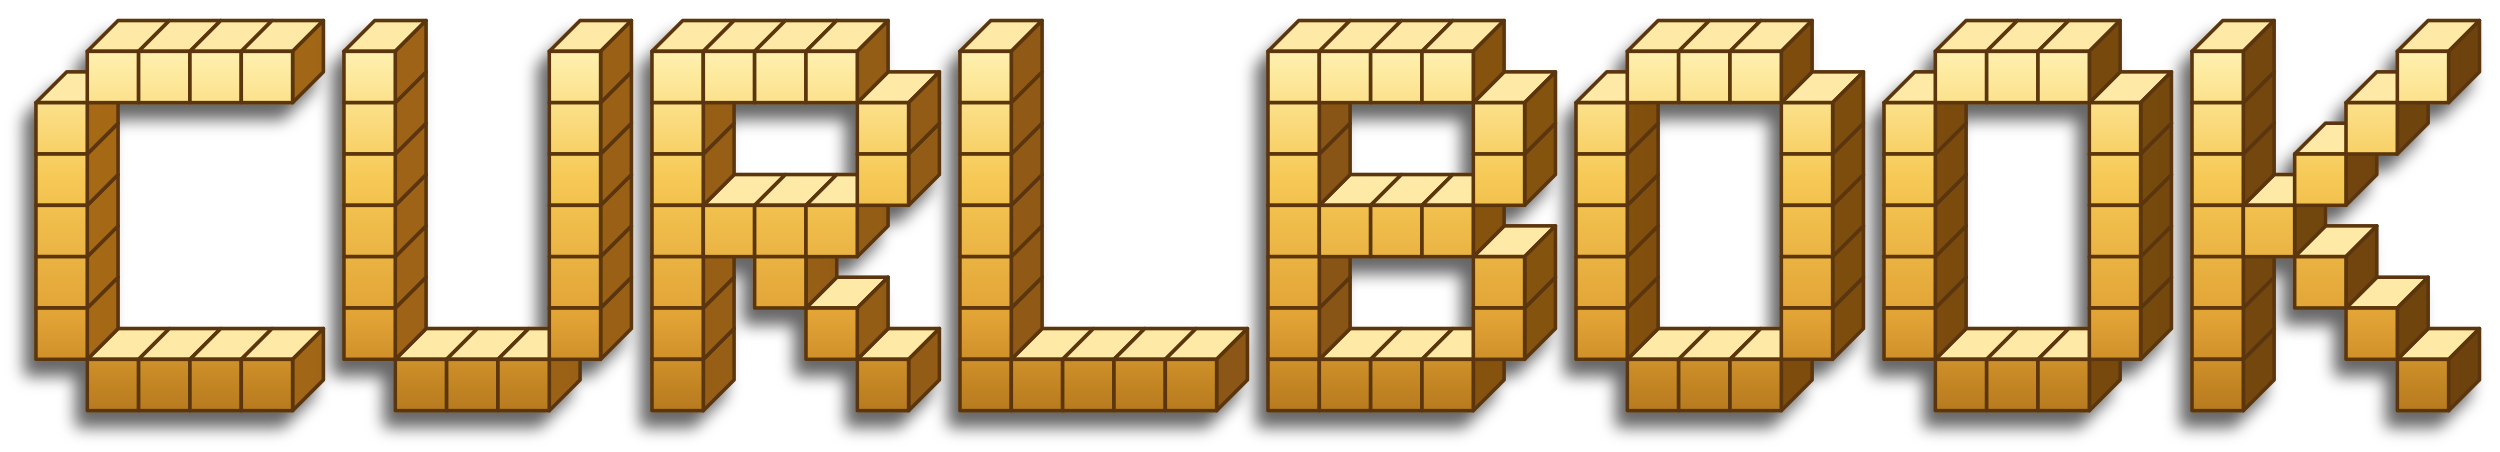
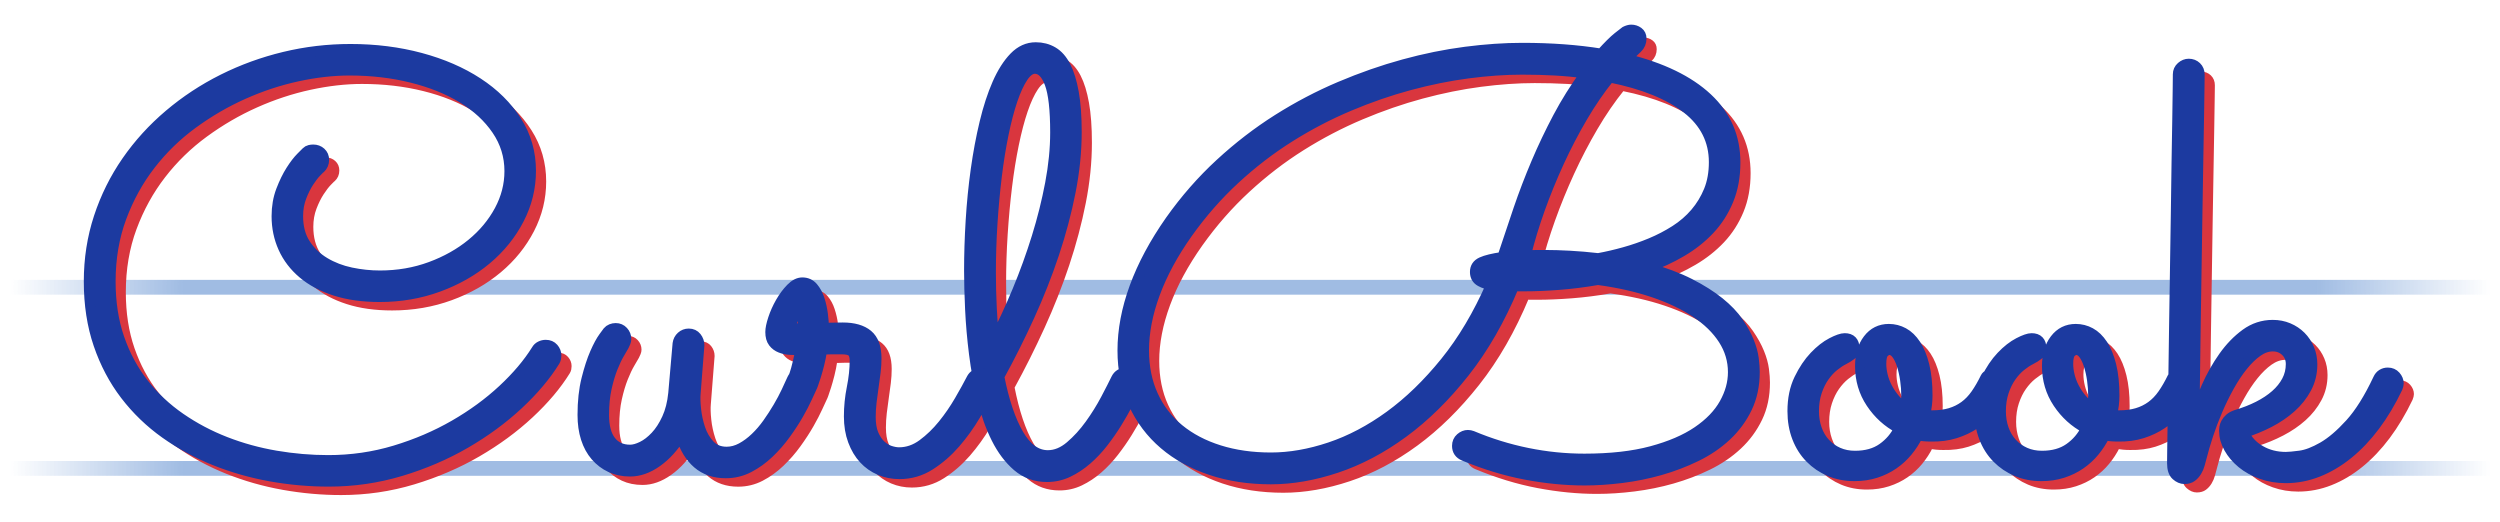
- <svg xmlns="http://www.w3.org/2000/svg" viewBox="0 0 487 88" width="487" height="88" role="img" aria-label="Curlbook">
+ <svg xmlns="http://www.w3.org/2000/svg" xmlns:xlink="http://www.w3.org/1999/xlink" viewBox="-14.48 -95 507.04 105.86" width="507.04" height="105.86" role="img" aria-label="Curlbook">
  <defs>
-     <linearGradient id="wfront" gradientUnits="userSpaceOnUse" x1="0" y1="10" x2="0" y2="80">
-       <stop offset="0" stop-color="#fff1b0" />
-       <stop offset="0.35" stop-color="#f6c955" />
-       <stop offset="0.75" stop-color="#e0a234" />
-       <stop offset="1" stop-color="#b77a1e" />
+     <path id="word" d="M98.086 -21.738Q95.332 -17.285 90.645 -12.92Q85.957 -8.555 79.951 -5.068Q73.945 -1.582 66.855 0.557Q59.766 2.695 52.207 2.695Q46.289 2.695 40.4 1.641Q34.512 0.586 29.092 -1.582Q23.672 -3.75 19.014 -7.061Q14.355 -10.371 10.898 -14.883Q7.441 -19.395 5.479 -25.137Q3.516 -30.879 3.516 -37.91Q3.516 -44.766 5.537 -50.918Q7.559 -57.07 11.191 -62.314Q14.824 -67.559 19.805 -71.777Q24.785 -75.996 30.703 -78.955Q36.621 -81.914 43.184 -83.496Q49.746 -85.078 56.602 -85.078Q64.16 -85.078 70.811 -83.291Q77.461 -81.504 82.441 -78.252Q87.422 -75.0 90.322 -70.459Q93.223 -65.918 93.223 -60.352Q93.223 -55.195 90.82 -50.537Q88.418 -45.879 84.229 -42.363Q80.039 -38.848 74.443 -36.797Q68.848 -34.746 62.52 -34.746Q57.422 -34.746 53.496 -36.006Q49.57 -37.266 46.934 -39.492Q44.297 -41.719 42.949 -44.707Q41.602 -47.695 41.602 -51.152Q41.602 -54.023 42.51 -56.396Q43.418 -58.77 44.502 -60.469Q45.586 -62.168 46.553 -63.135Q47.52 -64.102 47.637 -64.219Q47.93 -64.512 48.311 -64.6Q48.691 -64.688 49.043 -64.688Q49.98 -64.688 50.625 -64.102Q51.27 -63.516 51.27 -62.578Q51.27 -61.523 50.508 -60.82Q50.391 -60.762 49.688 -60.029Q48.984 -59.297 48.164 -58.037Q47.344 -56.777 46.67 -55.02Q45.996 -53.262 45.996 -51.152Q45.996 -47.812 47.49 -45.527Q48.984 -43.242 51.387 -41.807Q53.789 -40.371 56.719 -39.756Q59.648 -39.141 62.578 -39.141Q68.027 -39.141 72.803 -40.898Q77.578 -42.656 81.152 -45.586Q84.727 -48.516 86.777 -52.324Q88.828 -56.133 88.828 -60.293Q88.828 -64.863 86.25 -68.643Q83.672 -72.422 79.277 -75.088Q74.883 -77.754 68.994 -79.219Q63.105 -80.684 56.426 -80.684Q51.387 -80.684 45.85 -79.482Q40.312 -78.281 34.922 -75.879Q29.531 -73.477 24.639 -69.902Q19.746 -66.328 16.055 -61.553Q12.363 -56.777 10.166 -50.859Q7.969 -44.941 7.969 -37.91Q7.969 -31.523 9.756 -26.367Q11.543 -21.211 14.707 -17.197Q17.871 -13.184 22.119 -10.254Q26.367 -7.324 31.26 -5.42Q36.152 -3.516 41.484 -2.607Q46.816 -1.699 52.09 -1.699Q59.121 -1.699 65.625 -3.662Q72.129 -5.625 77.666 -8.818Q83.203 -12.012 87.48 -15.996Q91.758 -19.98 94.277 -24.023Q94.57 -24.551 95.098 -24.814Q95.625 -25.078 96.211 -25.078Q97.207 -25.078 97.793 -24.404Q98.379 -23.73 98.379 -22.91Q98.379 -22.617 98.32 -22.324Q98.262 -22.031 98.086 -21.738ZM123.574 -6.562Q121.523 -3.223 118.799 -1.289Q116.074 0.645 113.32 0.645Q111.094 0.645 109.336 -0.176Q107.578 -0.996 106.289 -2.49Q105.0 -3.984 104.326 -6.094Q103.652 -8.203 103.652 -10.84Q103.652 -14.941 104.443 -18.105Q105.234 -21.27 106.172 -23.408Q107.109 -25.547 107.93 -26.66Q108.75 -27.773 108.75 -27.773Q109.043 -28.125 109.482 -28.301Q109.922 -28.477 110.391 -28.477Q111.328 -28.477 111.943 -27.803Q112.559 -27.129 112.559 -26.25Q112.559 -25.898 112.412 -25.547Q112.266 -25.195 112.09 -24.844Q111.797 -24.316 111.152 -23.232Q110.508 -22.148 109.805 -20.391Q109.102 -18.633 108.574 -16.26Q108.047 -13.887 108.047 -10.84Q108.047 -7.383 109.424 -5.596Q110.801 -3.809 113.32 -3.809Q114.375 -3.809 115.752 -4.482Q117.129 -5.156 118.447 -6.562Q119.766 -7.969 120.762 -10.137Q121.758 -12.305 122.051 -15.234L122.93 -25.312Q123.047 -26.191 123.691 -26.777Q124.336 -27.363 125.215 -27.363Q126.211 -27.363 126.797 -26.631Q127.383 -25.898 127.383 -24.961L126.621 -15.234Q126.504 -14.004 126.709 -12.012Q126.914 -10.02 127.559 -8.086Q128.203 -6.152 129.492 -4.775Q130.781 -3.398 132.891 -3.398Q134.414 -3.398 135.879 -4.189Q137.344 -4.98 138.691 -6.27Q140.039 -7.559 141.182 -9.17Q142.324 -10.781 143.291 -12.422Q144.258 -14.062 144.961 -15.557Q145.664 -17.051 146.133 -18.105Q146.426 -18.75 146.953 -19.102Q147.48 -19.453 148.125 -19.453Q149.18 -19.453 149.766 -18.75Q150.352 -18.047 150.352 -17.227Q150.352 -16.758 150.176 -16.348Q149.941 -15.879 149.268 -14.385Q148.594 -12.891 147.51 -10.986Q146.426 -9.082 144.902 -6.973Q143.379 -4.863 141.504 -3.076Q139.629 -1.289 137.432 -0.146Q135.234 0.996 132.715 0.996Q129.258 0.996 126.973 -0.967Q124.688 -2.93 123.574 -6.562ZM152.285 -24.082Q152.051 -22.5 151.699 -21.123Q151.348 -19.746 151.025 -18.721Q150.703 -17.695 150.469 -17.051Q150.234 -16.406 150.176 -16.348Q149.59 -15.0 148.125 -15.0Q147.305 -15.0 146.602 -15.615Q145.898 -16.23 145.898 -17.168Q145.898 -17.52 146.016 -17.695Q146.133 -17.871 146.367 -18.398Q146.602 -18.926 146.953 -20.156Q147.305 -21.387 147.832 -23.965Q146.836 -23.965 145.781 -24.023Q144.727 -24.082 143.818 -24.434Q142.91 -24.785 142.324 -25.547Q141.738 -26.309 141.738 -27.656Q141.738 -28.652 142.295 -30.352Q142.852 -32.051 143.789 -33.691Q144.727 -35.332 145.898 -36.533Q147.07 -37.734 148.242 -37.734Q149.59 -37.734 150.439 -36.738Q151.289 -35.742 151.758 -34.307Q152.227 -32.871 152.432 -31.289Q152.637 -29.707 152.637 -28.535Q153.633 -28.535 154.6 -28.564Q155.566 -28.594 156.445 -28.594Q159.785 -28.594 161.543 -27.129Q163.301 -25.664 163.301 -22.324Q163.301 -20.977 163.125 -19.512Q162.949 -18.047 162.715 -16.494Q162.48 -14.941 162.305 -13.418Q162.129 -11.895 162.129 -10.43Q162.129 -8.32 162.715 -6.943Q163.301 -5.566 164.18 -4.746Q165.059 -3.926 166.055 -3.604Q167.051 -3.281 167.871 -3.281Q170.391 -3.281 172.617 -4.922Q174.844 -6.562 176.719 -8.877Q178.594 -11.191 180.088 -13.77Q181.582 -16.348 182.578 -18.281Q182.871 -18.809 183.398 -19.102Q183.926 -19.395 184.512 -19.395Q185.566 -19.395 186.152 -18.721Q186.738 -18.047 186.738 -17.227Q186.738 -16.641 186.504 -16.172Q185.156 -13.77 183.369 -10.752Q181.582 -7.734 179.297 -5.098Q177.012 -2.461 174.17 -0.645Q171.328 1.172 167.93 1.172Q165.82 1.172 163.945 0.381Q162.07 -0.41 160.693 -1.904Q159.316 -3.398 158.496 -5.596Q157.676 -7.793 157.676 -10.547Q157.676 -13.477 158.262 -16.377Q158.848 -19.277 158.848 -21.914Q158.848 -23.027 158.35 -23.584Q157.852 -24.141 156.152 -24.141Q155.332 -24.141 154.365 -24.141Q153.398 -24.141 152.285 -24.082ZM148.359 -28.418Q148.359 -28.828 148.33 -29.502Q148.301 -30.176 148.213 -30.82Q148.125 -31.465 147.979 -31.934Q147.832 -32.402 147.656 -32.402Q147.48 -32.402 147.217 -31.963Q146.953 -31.523 146.66 -30.908Q146.367 -30.293 146.133 -29.59Q145.898 -28.887 145.781 -28.418ZM215.859 -16.23Q215.215 -14.883 214.248 -13.037Q213.281 -11.191 212.051 -9.199Q210.82 -7.207 209.297 -5.244Q207.773 -3.281 205.986 -1.729Q204.199 -0.176 202.178 0.791Q200.156 1.758 197.871 1.758Q194.355 1.758 191.836 -0.41Q189.316 -2.578 187.559 -6.094Q185.801 -9.609 184.717 -14.092Q183.633 -18.574 183.047 -23.232Q182.461 -27.891 182.256 -32.285Q182.051 -36.68 182.051 -40.078Q182.051 -45.0 182.373 -50.273Q182.695 -55.547 183.398 -60.586Q184.102 -65.625 185.186 -70.137Q186.27 -74.648 187.764 -78.047Q189.258 -81.445 191.191 -83.438Q193.125 -85.43 195.586 -85.43Q197.52 -85.43 199.072 -84.521Q200.625 -83.613 201.68 -81.562Q202.734 -79.512 203.32 -76.23Q203.906 -72.949 203.906 -68.203Q203.906 -62.344 202.676 -56.104Q201.445 -49.863 199.336 -43.535Q197.227 -37.207 194.355 -30.908Q191.484 -24.609 188.203 -18.633Q189.668 -11.191 192.129 -6.943Q194.59 -2.695 198.047 -2.695Q200.391 -2.695 202.559 -4.541Q204.727 -6.387 206.543 -8.906Q208.359 -11.426 209.736 -14.033Q211.113 -16.641 211.875 -18.223Q212.168 -18.809 212.695 -19.131Q213.223 -19.453 213.867 -19.453Q214.863 -19.453 215.479 -18.75Q216.094 -18.047 216.094 -17.168Q216.094 -16.816 215.859 -16.23ZM186.504 -39.785Q186.504 -36.035 186.68 -32.578Q186.855 -29.121 187.148 -25.957Q189.609 -30.703 191.836 -36.064Q194.062 -41.426 195.762 -46.904Q197.461 -52.383 198.486 -57.803Q199.512 -63.223 199.512 -68.145Q199.512 -75.059 198.398 -78.047Q197.285 -81.035 195.41 -81.035Q194.18 -81.035 193.037 -79.336Q191.895 -77.637 190.898 -74.707Q189.902 -71.777 189.082 -67.793Q188.262 -63.809 187.705 -59.238Q187.148 -54.668 186.826 -49.688Q186.504 -44.707 186.504 -39.785ZM319.688 -40.723Q324.727 -39.316 328.271 -37.5Q331.816 -35.684 334.248 -33.721Q336.68 -31.758 338.086 -29.707Q339.492 -27.656 340.254 -25.781Q341.016 -23.906 341.221 -22.295Q341.426 -20.684 341.426 -19.57Q341.426 -15.469 339.873 -12.246Q338.32 -9.023 335.684 -6.562Q333.047 -4.102 329.561 -2.402Q326.074 -0.703 322.266 0.381Q318.457 1.465 314.473 1.963Q310.488 2.461 306.914 2.461Q301.113 2.461 294.932 1.289Q288.75 0.117 282.422 -2.52Q281.016 -3.105 281.016 -4.57Q281.016 -5.566 281.719 -6.182Q282.422 -6.797 283.242 -6.797Q283.652 -6.797 284.121 -6.621Q289.57 -4.336 295.312 -3.164Q301.055 -1.992 306.855 -1.992Q314.766 -1.992 320.449 -3.516Q326.133 -5.039 329.795 -7.529Q333.457 -10.02 335.215 -13.154Q336.973 -16.289 336.973 -19.512Q336.973 -23.086 335.01 -26.133Q333.047 -29.18 329.443 -31.582Q325.84 -33.984 320.801 -35.684Q315.762 -37.383 309.609 -38.203Q305.566 -37.5 301.758 -37.207Q297.949 -36.914 294.727 -36.914H293.379Q292.969 -36.914 292.617 -36.973Q288.398 -26.836 282.568 -19.453Q276.738 -12.07 270.146 -7.236Q263.555 -2.402 256.611 -0.088Q249.668 2.227 243.281 2.227Q236.66 2.227 231.123 0.381Q225.586 -1.465 221.602 -4.863Q217.617 -8.262 215.391 -13.096Q213.164 -17.93 213.164 -23.906Q213.164 -30.117 215.596 -36.768Q218.027 -43.418 222.832 -50.273Q227.402 -56.719 232.969 -61.846Q238.535 -66.973 244.658 -70.84Q250.781 -74.707 257.285 -77.461Q263.789 -80.215 270.205 -81.973Q276.621 -83.73 282.744 -84.521Q288.867 -85.312 294.258 -85.312Q298.652 -85.312 302.637 -85.02Q306.621 -84.727 310.254 -84.141Q312.363 -86.484 313.652 -87.51Q314.941 -88.535 315.117 -88.652Q315.82 -89.004 316.348 -89.004Q317.168 -89.004 317.812 -88.535Q318.457 -88.066 318.457 -87.188Q318.457 -86.016 317.637 -85.225Q316.816 -84.434 315.41 -83.086Q326.133 -80.449 331.816 -75.146Q337.5 -69.844 337.5 -62.051Q337.5 -57.773 336.094 -54.375Q334.688 -50.977 332.256 -48.398Q329.824 -45.82 326.572 -43.916Q323.32 -42.012 319.688 -40.723ZM309.668 -42.656Q312.246 -43.125 314.971 -43.887Q317.695 -44.648 320.303 -45.732Q322.91 -46.816 325.254 -48.311Q327.598 -49.805 329.326 -51.826Q331.055 -53.848 332.08 -56.367Q333.105 -58.887 333.105 -62.109Q333.105 -68.672 327.656 -72.949Q322.207 -77.227 312.012 -79.277Q309.082 -75.645 306.504 -71.25Q303.926 -66.855 301.758 -62.139Q299.59 -57.422 297.861 -52.588Q296.133 -47.754 295.02 -43.242Q296.191 -43.301 297.188 -43.301Q298.184 -43.301 298.887 -43.301Q301.172 -43.301 303.867 -43.154Q306.562 -43.008 309.668 -42.656ZM307.031 -80.098Q304.043 -80.508 300.879 -80.684Q297.715 -80.859 294.258 -80.859Q289.102 -80.859 283.301 -80.098Q277.5 -79.336 271.406 -77.695Q265.312 -76.055 259.131 -73.447Q252.949 -70.84 247.119 -67.178Q241.289 -63.516 236.016 -58.652Q230.742 -53.789 226.406 -47.695Q222.012 -41.484 219.785 -35.449Q217.559 -29.414 217.559 -23.965Q217.559 -18.867 219.404 -14.824Q221.25 -10.781 224.648 -7.998Q228.047 -5.215 232.793 -3.721Q237.539 -2.227 243.281 -2.227Q249.023 -2.227 255.234 -4.307Q261.445 -6.387 267.363 -10.693Q273.281 -15.0 278.613 -21.592Q283.945 -28.184 287.93 -37.266Q286.875 -37.266 285.762 -37.881Q284.648 -38.496 284.648 -39.844Q284.648 -41.25 285.996 -41.865Q287.344 -42.48 290.215 -42.891Q291.797 -47.695 293.438 -52.5Q295.078 -57.305 297.07 -61.992Q299.062 -66.68 301.465 -71.221Q303.867 -75.762 307.031 -80.098ZM377.109 -6.445Q375.645 -6.445 374.531 -6.68Q373.652 -4.922 372.422 -3.428Q371.191 -1.934 369.58 -0.82Q367.969 0.293 365.977 0.938Q363.984 1.582 361.641 1.582Q358.887 1.582 356.602 0.615Q354.316 -0.352 352.617 -2.08Q350.918 -3.809 349.98 -6.24Q349.043 -8.672 349.043 -11.602Q349.043 -15.352 350.391 -18.135Q351.738 -20.918 353.496 -22.764Q355.254 -24.609 357.012 -25.518Q358.77 -26.426 359.648 -26.426Q360.645 -26.426 361.143 -25.898Q361.641 -25.371 361.641 -24.492Q361.641 -23.496 361.025 -22.998Q360.41 -22.5 359.473 -22.031Q358.535 -21.562 357.48 -20.713Q356.426 -19.863 355.518 -18.574Q354.609 -17.285 354.023 -15.527Q353.438 -13.77 353.438 -11.602Q353.438 -9.668 354.023 -7.998Q354.609 -6.328 355.723 -5.127Q356.836 -3.926 358.359 -3.252Q359.883 -2.578 361.758 -2.578Q365.098 -2.578 367.295 -4.131Q369.492 -5.684 370.664 -8.086Q367.207 -9.902 364.98 -13.242Q362.754 -16.582 362.754 -20.742Q362.754 -24.082 364.365 -26.191Q365.977 -28.301 368.613 -28.301Q370.195 -28.301 371.602 -27.539Q373.008 -26.777 374.092 -25.137Q375.176 -23.496 375.82 -20.918Q376.465 -18.34 376.465 -14.766Q376.465 -12.891 375.996 -10.84Q376.348 -10.781 376.699 -10.781Q377.051 -10.781 377.461 -10.781Q379.453 -10.781 381.035 -11.25Q382.617 -11.719 383.906 -12.656Q385.195 -13.594 386.221 -15.059Q387.246 -16.523 388.184 -18.457Q388.359 -18.809 388.945 -19.131Q389.531 -19.453 390.117 -19.453Q390.879 -19.453 391.553 -18.838Q392.227 -18.223 392.227 -17.227Q392.227 -16.758 391.992 -16.201Q391.758 -15.645 391.523 -15.176Q390.527 -13.418 389.209 -11.807Q387.891 -10.195 386.104 -8.994Q384.316 -7.793 382.09 -7.09Q379.863 -6.387 377.109 -6.445ZM367.09 -21.211Q367.09 -20.098 367.383 -18.867Q367.676 -17.637 368.291 -16.436Q368.906 -15.234 369.814 -14.15Q370.723 -13.066 371.953 -12.305Q372.129 -13.535 372.129 -14.707Q372.129 -16.289 371.895 -17.93Q371.66 -19.57 371.221 -20.947Q370.781 -22.324 370.137 -23.174Q369.492 -24.023 368.613 -24.023Q368.262 -24.023 367.676 -23.496Q367.09 -22.969 367.09 -21.211ZM415.02 -6.445Q413.555 -6.445 412.441 -6.68Q411.562 -4.922 410.332 -3.428Q409.102 -1.934 407.49 -0.82Q405.879 0.293 403.887 0.938Q401.895 1.582 399.551 1.582Q396.797 1.582 394.512 0.615Q392.227 -0.352 390.527 -2.08Q388.828 -3.809 387.891 -6.24Q386.953 -8.672 386.953 -11.602Q386.953 -15.352 388.301 -18.135Q389.648 -20.918 391.406 -22.764Q393.164 -24.609 394.922 -25.518Q396.68 -26.426 397.559 -26.426Q398.555 -26.426 399.053 -25.898Q399.551 -25.371 399.551 -24.492Q399.551 -23.496 398.936 -22.998Q398.32 -22.5 397.383 -22.031Q396.445 -21.562 395.391 -20.713Q394.336 -19.863 393.428 -18.574Q392.52 -17.285 391.934 -15.527Q391.348 -13.77 391.348 -11.602Q391.348 -9.668 391.934 -7.998Q392.52 -6.328 393.633 -5.127Q394.746 -3.926 396.27 -3.252Q397.793 -2.578 399.668 -2.578Q403.008 -2.578 405.205 -4.131Q407.402 -5.684 408.574 -8.086Q405.117 -9.902 402.891 -13.242Q400.664 -16.582 400.664 -20.742Q400.664 -24.082 402.275 -26.191Q403.887 -28.301 406.523 -28.301Q408.105 -28.301 409.512 -27.539Q410.918 -26.777 412.002 -25.137Q413.086 -23.496 413.73 -20.918Q414.375 -18.34 414.375 -14.766Q414.375 -12.891 413.906 -10.84Q414.258 -10.781 414.609 -10.781Q414.961 -10.781 415.371 -10.781Q417.363 -10.781 418.945 -11.25Q420.527 -11.719 421.816 -12.656Q423.105 -13.594 424.131 -15.059Q425.156 -16.523 426.094 -18.457Q426.27 -18.809 426.855 -19.131Q427.441 -19.453 428.027 -19.453Q428.789 -19.453 429.463 -18.838Q430.137 -18.223 430.137 -17.227Q430.137 -16.758 429.902 -16.201Q429.668 -15.645 429.434 -15.176Q428.438 -13.418 427.119 -11.807Q425.801 -10.195 424.014 -8.994Q422.227 -7.793 420.0 -7.09Q417.773 -6.387 415.02 -6.445ZM405.0 -21.211Q405.0 -20.098 405.293 -18.867Q405.586 -17.637 406.201 -16.436Q406.816 -15.234 407.725 -14.15Q408.633 -13.066 409.863 -12.305Q410.039 -13.535 410.039 -14.707Q410.039 -16.289 409.805 -17.93Q409.57 -19.57 409.131 -20.947Q408.691 -22.324 408.047 -23.174Q407.402 -24.023 406.523 -24.023Q406.172 -24.023 405.586 -23.496Q405.0 -22.969 405.0 -21.211ZM440.684 -7.207Q441.68 -4.98 443.965 -3.662Q446.25 -2.344 449.121 -2.344Q450.0 -2.344 451.992 -2.607Q453.984 -2.871 456.592 -4.365Q459.199 -5.859 462.129 -9.082Q465.059 -12.305 467.812 -18.164Q468.105 -18.809 468.633 -19.131Q469.16 -19.453 469.805 -19.453Q470.801 -19.453 471.416 -18.75Q472.031 -18.047 472.031 -17.227Q472.031 -16.875 471.797 -16.289Q469.746 -12.012 467.227 -8.643Q464.707 -5.273 461.777 -2.9Q458.848 -0.527 455.654 0.732Q452.461 1.992 449.121 1.992Q446.484 1.992 444.17 1.172Q441.855 0.352 440.186 -1.025Q438.516 -2.402 437.549 -4.131Q436.582 -5.859 436.582 -7.676Q436.582 -7.91 436.641 -8.32Q436.699 -8.73 436.963 -9.229Q437.227 -9.727 437.725 -10.166Q438.223 -10.605 439.102 -10.898Q441.504 -11.602 443.525 -12.627Q445.547 -13.652 447.012 -14.941Q448.477 -16.23 449.297 -17.783Q450.117 -19.336 450.117 -21.152Q450.117 -22.734 449.062 -23.73Q448.008 -24.727 446.484 -24.727Q444.902 -24.727 443.379 -23.643Q441.855 -22.559 440.42 -20.771Q438.984 -18.984 437.695 -16.67Q436.406 -14.355 435.322 -11.836Q434.238 -9.316 433.418 -6.826Q432.598 -4.336 432.07 -2.227Q431.895 -1.582 431.689 -0.82Q431.484 -0.059 431.074 0.615Q430.664 1.289 430.078 1.729Q429.492 2.168 428.555 2.168Q427.676 2.168 426.855 1.436Q426.035 0.703 426.035 -1.055Q426.035 -1.406 426.064 -3.75Q426.094 -6.094 426.152 -9.873Q426.211 -13.652 426.299 -18.545Q426.387 -23.438 426.445 -28.916Q426.504 -34.395 426.621 -40.195Q426.738 -45.996 426.797 -51.504Q426.855 -57.012 426.943 -61.963Q427.031 -66.914 427.09 -70.752Q427.148 -74.59 427.178 -77.021Q427.207 -79.453 427.207 -79.922Q427.207 -80.859 427.91 -81.475Q428.613 -82.09 429.434 -82.09Q430.371 -82.09 431.016 -81.475Q431.66 -80.859 431.66 -79.863Q431.66 -79.746 431.631 -77.549Q431.602 -75.352 431.543 -71.66Q431.484 -67.969 431.396 -63.047Q431.309 -58.125 431.221 -52.588Q431.133 -47.051 431.045 -41.191Q430.957 -35.332 430.869 -29.766Q430.781 -24.199 430.723 -19.16Q430.664 -14.121 430.605 -10.254Q431.543 -13.242 433.008 -16.553Q434.473 -19.863 436.465 -22.676Q438.457 -25.488 440.947 -27.305Q443.438 -29.121 446.484 -29.121Q448.184 -29.121 449.648 -28.506Q451.113 -27.891 452.197 -26.807Q453.281 -25.723 453.896 -24.258Q454.512 -22.793 454.512 -21.094Q454.512 -18.457 453.34 -16.26Q452.168 -14.062 450.234 -12.334Q448.301 -10.605 445.811 -9.316Q443.32 -8.027 440.684 -7.207Z" />
+     <linearGradient id="rule" gradientUnits="userSpaceOnUse" x1="-12.48" y1="0" x2="490.55" y2="0">
+       <stop offset="0" stop-color="#8fb0de" stop-opacity="0" />
+       <stop offset="0.07" stop-color="#8fb0de" stop-opacity="0.85" />
+       <stop offset="0.93" stop-color="#8fb0de" stop-opacity="0.85" />
+       <stop offset="1" stop-color="#8fb0de" stop-opacity="0" />
    </linearGradient>
-     <linearGradient id="wside" gradientUnits="userSpaceOnUse" x1="7" y1="0" x2="483" y2="0">
-       <stop offset="0" stop-color="#a76a18" />
-       <stop offset="1" stop-color="#6e430c" />
-     </linearGradient>
-     <filter id="wsh" x="-10%" y="-20%" width="120%" height="150%">
-       <feDropShadow dx="-2" dy="3" stdDeviation="1.6" flood-color="#000" flood-opacity="0.6" />
-     </filter>
  </defs>
-   <g filter="url(#wsh)">
-     <g stroke="#5a3507" stroke-width="0.7" stroke-linejoin="round">
-       <polygon points="17,70 27,70 33,64 23,64" fill="#ffe9a6" />
-       <polygon points="27,70 37,70 43,64 33,64" fill="#ffe9a6" />
-       <polygon points="37,70 47,70 53,64 43,64" fill="#ffe9a6" />
-       <polygon points="47,70 57,70 63,64 53,64" fill="#ffe9a6" />
-       <polygon points="57,70 63,64 63,74 57,80" fill="url(#wside)" />
-       <polygon points="77,70 87,70 93,64 83,64" fill="#ffe9a6" />
-       <polygon points="87,70 97,70 103,64 93,64" fill="#ffe9a6" />
-       <polygon points="97,70 107,70 113,64 103,64" fill="#ffe9a6" />
-       <polygon points="107,70 113,64 113,74 107,80" fill="url(#wside)" />
-       <polygon points="137,70 143,64 143,74 137,80" fill="url(#wside)" />
-       <polygon points="167,70 177,70 183,64 173,64" fill="#ffe9a6" />
-       <polygon points="177,70 183,64 183,74 177,80" fill="url(#wside)" />
-       <polygon points="197,70 207,70 213,64 203,64" fill="#ffe9a6" />
-       <polygon points="207,70 217,70 223,64 213,64" fill="#ffe9a6" />
-       <polygon points="217,70 227,70 233,64 223,64" fill="#ffe9a6" />
-       <polygon points="227,70 237,70 243,64 233,64" fill="#ffe9a6" />
-       <polygon points="237,70 243,64 243,74 237,80" fill="url(#wside)" />
-       <polygon points="257,70 267,70 273,64 263,64" fill="#ffe9a6" />
-       <polygon points="267,70 277,70 283,64 273,64" fill="#ffe9a6" />
-       <polygon points="277,70 287,70 293,64 283,64" fill="#ffe9a6" />
-       <polygon points="287,70 293,64 293,74 287,80" fill="url(#wside)" />
-       <polygon points="317,70 327,70 333,64 323,64" fill="#ffe9a6" />
-       <polygon points="327,70 337,70 343,64 333,64" fill="#ffe9a6" />
-       <polygon points="337,70 347,70 353,64 343,64" fill="#ffe9a6" />
-       <polygon points="347,70 353,64 353,74 347,80" fill="url(#wside)" />
-       <polygon points="377,70 387,70 393,64 383,64" fill="#ffe9a6" />
-       <polygon points="387,70 397,70 403,64 393,64" fill="#ffe9a6" />
-       <polygon points="397,70 407,70 413,64 403,64" fill="#ffe9a6" />
-       <polygon points="407,70 413,64 413,74 407,80" fill="url(#wside)" />
-       <polygon points="437,70 443,64 443,74 437,80" fill="url(#wside)" />
-       <polygon points="467,70 477,70 483,64 473,64" fill="#ffe9a6" />
-       <polygon points="477,70 483,64 483,74 477,80" fill="url(#wside)" />
-       <polygon points="17,60 23,54 23,64 17,70" fill="url(#wside)" />
-       <polygon points="77,60 83,54 83,64 77,70" fill="url(#wside)" />
-       <polygon points="117,60 123,54 123,64 117,70" fill="url(#wside)" />
-       <polygon points="137,60 143,54 143,64 137,70" fill="url(#wside)" />
-       <polygon points="157,60 167,60 173,54 163,54" fill="#ffe9a6" />
-       <polygon points="167,60 173,54 173,64 167,70" fill="url(#wside)" />
-       <polygon points="197,60 203,54 203,64 197,70" fill="url(#wside)" />
-       <polygon points="257,60 263,54 263,64 257,70" fill="url(#wside)" />
-       <polygon points="297,60 303,54 303,64 297,70" fill="url(#wside)" />
-       <polygon points="317,60 323,54 323,64 317,70" fill="url(#wside)" />
-       <polygon points="357,60 363,54 363,64 357,70" fill="url(#wside)" />
-       <polygon points="377,60 383,54 383,64 377,70" fill="url(#wside)" />
-       <polygon points="417,60 423,54 423,64 417,70" fill="url(#wside)" />
-       <polygon points="437,60 443,54 443,64 437,70" fill="url(#wside)" />
-       <polygon points="457,60 467,60 473,54 463,54" fill="#ffe9a6" />
-       <polygon points="467,60 473,54 473,64 467,70" fill="url(#wside)" />
-       <polygon points="17,50 23,44 23,54 17,60" fill="url(#wside)" />
-       <polygon points="77,50 83,44 83,54 77,60" fill="url(#wside)" />
-       <polygon points="117,50 123,44 123,54 117,60" fill="url(#wside)" />
-       <polygon points="137,50 143,44 143,54 137,60" fill="url(#wside)" />
-       <polygon points="157,50 163,44 163,54 157,60" fill="url(#wside)" />
-       <polygon points="197,50 203,44 203,54 197,60" fill="url(#wside)" />
-       <polygon points="257,50 263,44 263,54 257,60" fill="url(#wside)" />
-       <polygon points="287,50 297,50 303,44 293,44" fill="#ffe9a6" />
-       <polygon points="297,50 303,44 303,54 297,60" fill="url(#wside)" />
-       <polygon points="317,50 323,44 323,54 317,60" fill="url(#wside)" />
-       <polygon points="357,50 363,44 363,54 357,60" fill="url(#wside)" />
-       <polygon points="377,50 383,44 383,54 377,60" fill="url(#wside)" />
-       <polygon points="417,50 423,44 423,54 417,60" fill="url(#wside)" />
-       <polygon points="437,50 443,44 443,54 437,60" fill="url(#wside)" />
-       <polygon points="447,50 457,50 463,44 453,44" fill="#ffe9a6" />
-       <polygon points="457,50 463,44 463,54 457,60" fill="url(#wside)" />
-       <polygon points="17,40 23,34 23,44 17,50" fill="url(#wside)" />
-       <polygon points="77,40 83,34 83,44 77,50" fill="url(#wside)" />
-       <polygon points="117,40 123,34 123,44 117,50" fill="url(#wside)" />
-       <polygon points="137,40 147,40 153,34 143,34" fill="#ffe9a6" />
-       <polygon points="147,40 157,40 163,34 153,34" fill="#ffe9a6" />
-       <polygon points="157,40 167,40 173,34 163,34" fill="#ffe9a6" />
-       <polygon points="167,40 173,34 173,44 167,50" fill="url(#wside)" />
-       <polygon points="197,40 203,34 203,44 197,50" fill="url(#wside)" />
-       <polygon points="257,40 267,40 273,34 263,34" fill="#ffe9a6" />
-       <polygon points="267,40 277,40 283,34 273,34" fill="#ffe9a6" />
-       <polygon points="277,40 287,40 293,34 283,34" fill="#ffe9a6" />
-       <polygon points="287,40 293,34 293,44 287,50" fill="url(#wside)" />
-       <polygon points="317,40 323,34 323,44 317,50" fill="url(#wside)" />
-       <polygon points="357,40 363,34 363,44 357,50" fill="url(#wside)" />
-       <polygon points="377,40 383,34 383,44 377,50" fill="url(#wside)" />
-       <polygon points="417,40 423,34 423,44 417,50" fill="url(#wside)" />
-       <polygon points="437,40 447,40 453,34 443,34" fill="#ffe9a6" />
-       <polygon points="447,40 453,34 453,44 447,50" fill="url(#wside)" />
-       <polygon points="17,30 23,24 23,34 17,40" fill="url(#wside)" />
-       <polygon points="77,30 83,24 83,34 77,40" fill="url(#wside)" />
-       <polygon points="117,30 123,24 123,34 117,40" fill="url(#wside)" />
-       <polygon points="137,30 143,24 143,34 137,40" fill="url(#wside)" />
-       <polygon points="177,30 183,24 183,34 177,40" fill="url(#wside)" />
-       <polygon points="197,30 203,24 203,34 197,40" fill="url(#wside)" />
-       <polygon points="257,30 263,24 263,34 257,40" fill="url(#wside)" />
-       <polygon points="297,30 303,24 303,34 297,40" fill="url(#wside)" />
-       <polygon points="317,30 323,24 323,34 317,40" fill="url(#wside)" />
-       <polygon points="357,30 363,24 363,34 357,40" fill="url(#wside)" />
-       <polygon points="377,30 383,24 383,34 377,40" fill="url(#wside)" />
-       <polygon points="417,30 423,24 423,34 417,40" fill="url(#wside)" />
-       <polygon points="437,30 443,24 443,34 437,40" fill="url(#wside)" />
-       <polygon points="447,30 457,30 463,24 453,24" fill="#ffe9a6" />
-       <polygon points="457,30 463,24 463,34 457,40" fill="url(#wside)" />
-       <polygon points="7,20 17,20 23,14 13,14" fill="#ffe9a6" />
-       <polygon points="17,20 23,14 23,24 17,30" fill="url(#wside)" />
-       <polygon points="77,20 83,14 83,24 77,30" fill="url(#wside)" />
-       <polygon points="117,20 123,14 123,24 117,30" fill="url(#wside)" />
-       <polygon points="137,20 143,14 143,24 137,30" fill="url(#wside)" />
-       <polygon points="167,20 177,20 183,14 173,14" fill="#ffe9a6" />
-       <polygon points="177,20 183,14 183,24 177,30" fill="url(#wside)" />
-       <polygon points="197,20 203,14 203,24 197,30" fill="url(#wside)" />
-       <polygon points="257,20 263,14 263,24 257,30" fill="url(#wside)" />
-       <polygon points="287,20 297,20 303,14 293,14" fill="#ffe9a6" />
-       <polygon points="297,20 303,14 303,24 297,30" fill="url(#wside)" />
-       <polygon points="307,20 317,20 323,14 313,14" fill="#ffe9a6" />
-       <polygon points="317,20 323,14 323,24 317,30" fill="url(#wside)" />
-       <polygon points="347,20 357,20 363,14 353,14" fill="#ffe9a6" />
-       <polygon points="357,20 363,14 363,24 357,30" fill="url(#wside)" />
-       <polygon points="367,20 377,20 383,14 373,14" fill="#ffe9a6" />
-       <polygon points="377,20 383,14 383,24 377,30" fill="url(#wside)" />
-       <polygon points="407,20 417,20 423,14 413,14" fill="#ffe9a6" />
-       <polygon points="417,20 423,14 423,24 417,30" fill="url(#wside)" />
-       <polygon points="437,20 443,14 443,24 437,30" fill="url(#wside)" />
-       <polygon points="457,20 467,20 473,14 463,14" fill="#ffe9a6" />
-       <polygon points="467,20 473,14 473,24 467,30" fill="url(#wside)" />
-       <polygon points="17,10 27,10 33,4 23,4" fill="#ffe9a6" />
-       <polygon points="27,10 37,10 43,4 33,4" fill="#ffe9a6" />
-       <polygon points="37,10 47,10 53,4 43,4" fill="#ffe9a6" />
-       <polygon points="47,10 57,10 63,4 53,4" fill="#ffe9a6" />
-       <polygon points="57,10 63,4 63,14 57,20" fill="url(#wside)" />
-       <polygon points="67,10 77,10 83,4 73,4" fill="#ffe9a6" />
-       <polygon points="77,10 83,4 83,14 77,20" fill="url(#wside)" />
-       <polygon points="107,10 117,10 123,4 113,4" fill="#ffe9a6" />
-       <polygon points="117,10 123,4 123,14 117,20" fill="url(#wside)" />
-       <polygon points="127,10 137,10 143,4 133,4" fill="#ffe9a6" />
-       <polygon points="137,10 147,10 153,4 143,4" fill="#ffe9a6" />
-       <polygon points="147,10 157,10 163,4 153,4" fill="#ffe9a6" />
-       <polygon points="157,10 167,10 173,4 163,4" fill="#ffe9a6" />
-       <polygon points="167,10 173,4 173,14 167,20" fill="url(#wside)" />
-       <polygon points="187,10 197,10 203,4 193,4" fill="#ffe9a6" />
-       <polygon points="197,10 203,4 203,14 197,20" fill="url(#wside)" />
-       <polygon points="247,10 257,10 263,4 253,4" fill="#ffe9a6" />
-       <polygon points="257,10 267,10 273,4 263,4" fill="#ffe9a6" />
-       <polygon points="267,10 277,10 283,4 273,4" fill="#ffe9a6" />
-       <polygon points="277,10 287,10 293,4 283,4" fill="#ffe9a6" />
-       <polygon points="287,10 293,4 293,14 287,20" fill="url(#wside)" />
-       <polygon points="317,10 327,10 333,4 323,4" fill="#ffe9a6" />
-       <polygon points="327,10 337,10 343,4 333,4" fill="#ffe9a6" />
-       <polygon points="337,10 347,10 353,4 343,4" fill="#ffe9a6" />
-       <polygon points="347,10 353,4 353,14 347,20" fill="url(#wside)" />
-       <polygon points="377,10 387,10 393,4 383,4" fill="#ffe9a6" />
-       <polygon points="387,10 397,10 403,4 393,4" fill="#ffe9a6" />
-       <polygon points="397,10 407,10 413,4 403,4" fill="#ffe9a6" />
-       <polygon points="407,10 413,4 413,14 407,20" fill="url(#wside)" />
-       <polygon points="427,10 437,10 443,4 433,4" fill="#ffe9a6" />
-       <polygon points="437,10 443,4 443,14 437,20" fill="url(#wside)" />
-       <polygon points="467,10 477,10 483,4 473,4" fill="#ffe9a6" />
-       <polygon points="477,10 483,4 483,14 477,20" fill="url(#wside)" />
-     </g>
-     <g stroke="#5a3507" stroke-width="0.7" stroke-linejoin="round">
-       <rect x="17" y="10" width="10" height="10" fill="url(#wfront)" />
-       <rect x="27" y="10" width="10" height="10" fill="url(#wfront)" />
-       <rect x="37" y="10" width="10" height="10" fill="url(#wfront)" />
-       <rect x="47" y="10" width="10" height="10" fill="url(#wfront)" />
-       <rect x="67" y="10" width="10" height="10" fill="url(#wfront)" />
-       <rect x="107" y="10" width="10" height="10" fill="url(#wfront)" />
-       <rect x="127" y="10" width="10" height="10" fill="url(#wfront)" />
-       <rect x="137" y="10" width="10" height="10" fill="url(#wfront)" />
-       <rect x="147" y="10" width="10" height="10" fill="url(#wfront)" />
-       <rect x="157" y="10" width="10" height="10" fill="url(#wfront)" />
-       <rect x="187" y="10" width="10" height="10" fill="url(#wfront)" />
-       <rect x="247" y="10" width="10" height="10" fill="url(#wfront)" />
-       <rect x="257" y="10" width="10" height="10" fill="url(#wfront)" />
-       <rect x="267" y="10" width="10" height="10" fill="url(#wfront)" />
-       <rect x="277" y="10" width="10" height="10" fill="url(#wfront)" />
-       <rect x="317" y="10" width="10" height="10" fill="url(#wfront)" />
-       <rect x="327" y="10" width="10" height="10" fill="url(#wfront)" />
-       <rect x="337" y="10" width="10" height="10" fill="url(#wfront)" />
-       <rect x="377" y="10" width="10" height="10" fill="url(#wfront)" />
-       <rect x="387" y="10" width="10" height="10" fill="url(#wfront)" />
-       <rect x="397" y="10" width="10" height="10" fill="url(#wfront)" />
-       <rect x="427" y="10" width="10" height="10" fill="url(#wfront)" />
-       <rect x="467" y="10" width="10" height="10" fill="url(#wfront)" />
-       <rect x="7" y="20" width="10" height="10" fill="url(#wfront)" />
-       <rect x="67" y="20" width="10" height="10" fill="url(#wfront)" />
-       <rect x="107" y="20" width="10" height="10" fill="url(#wfront)" />
-       <rect x="127" y="20" width="10" height="10" fill="url(#wfront)" />
-       <rect x="167" y="20" width="10" height="10" fill="url(#wfront)" />
-       <rect x="187" y="20" width="10" height="10" fill="url(#wfront)" />
-       <rect x="247" y="20" width="10" height="10" fill="url(#wfront)" />
-       <rect x="287" y="20" width="10" height="10" fill="url(#wfront)" />
-       <rect x="307" y="20" width="10" height="10" fill="url(#wfront)" />
-       <rect x="347" y="20" width="10" height="10" fill="url(#wfront)" />
-       <rect x="367" y="20" width="10" height="10" fill="url(#wfront)" />
-       <rect x="407" y="20" width="10" height="10" fill="url(#wfront)" />
-       <rect x="427" y="20" width="10" height="10" fill="url(#wfront)" />
-       <rect x="457" y="20" width="10" height="10" fill="url(#wfront)" />
-       <rect x="7" y="30" width="10" height="10" fill="url(#wfront)" />
-       <rect x="67" y="30" width="10" height="10" fill="url(#wfront)" />
-       <rect x="107" y="30" width="10" height="10" fill="url(#wfront)" />
-       <rect x="127" y="30" width="10" height="10" fill="url(#wfront)" />
-       <rect x="167" y="30" width="10" height="10" fill="url(#wfront)" />
-       <rect x="187" y="30" width="10" height="10" fill="url(#wfront)" />
-       <rect x="247" y="30" width="10" height="10" fill="url(#wfront)" />
-       <rect x="287" y="30" width="10" height="10" fill="url(#wfront)" />
-       <rect x="307" y="30" width="10" height="10" fill="url(#wfront)" />
-       <rect x="347" y="30" width="10" height="10" fill="url(#wfront)" />
-       <rect x="367" y="30" width="10" height="10" fill="url(#wfront)" />
-       <rect x="407" y="30" width="10" height="10" fill="url(#wfront)" />
-       <rect x="427" y="30" width="10" height="10" fill="url(#wfront)" />
-       <rect x="447" y="30" width="10" height="10" fill="url(#wfront)" />
-       <rect x="7" y="40" width="10" height="10" fill="url(#wfront)" />
-       <rect x="67" y="40" width="10" height="10" fill="url(#wfront)" />
-       <rect x="107" y="40" width="10" height="10" fill="url(#wfront)" />
-       <rect x="127" y="40" width="10" height="10" fill="url(#wfront)" />
-       <rect x="137" y="40" width="10" height="10" fill="url(#wfront)" />
-       <rect x="147" y="40" width="10" height="10" fill="url(#wfront)" />
-       <rect x="157" y="40" width="10" height="10" fill="url(#wfront)" />
-       <rect x="187" y="40" width="10" height="10" fill="url(#wfront)" />
-       <rect x="247" y="40" width="10" height="10" fill="url(#wfront)" />
-       <rect x="257" y="40" width="10" height="10" fill="url(#wfront)" />
-       <rect x="267" y="40" width="10" height="10" fill="url(#wfront)" />
-       <rect x="277" y="40" width="10" height="10" fill="url(#wfront)" />
-       <rect x="307" y="40" width="10" height="10" fill="url(#wfront)" />
-       <rect x="347" y="40" width="10" height="10" fill="url(#wfront)" />
-       <rect x="367" y="40" width="10" height="10" fill="url(#wfront)" />
-       <rect x="407" y="40" width="10" height="10" fill="url(#wfront)" />
-       <rect x="427" y="40" width="10" height="10" fill="url(#wfront)" />
-       <rect x="437" y="40" width="10" height="10" fill="url(#wfront)" />
-       <rect x="7" y="50" width="10" height="10" fill="url(#wfront)" />
-       <rect x="67" y="50" width="10" height="10" fill="url(#wfront)" />
-       <rect x="107" y="50" width="10" height="10" fill="url(#wfront)" />
-       <rect x="127" y="50" width="10" height="10" fill="url(#wfront)" />
-       <rect x="147" y="50" width="10" height="10" fill="url(#wfront)" />
-       <rect x="187" y="50" width="10" height="10" fill="url(#wfront)" />
-       <rect x="247" y="50" width="10" height="10" fill="url(#wfront)" />
-       <rect x="287" y="50" width="10" height="10" fill="url(#wfront)" />
-       <rect x="307" y="50" width="10" height="10" fill="url(#wfront)" />
-       <rect x="347" y="50" width="10" height="10" fill="url(#wfront)" />
-       <rect x="367" y="50" width="10" height="10" fill="url(#wfront)" />
-       <rect x="407" y="50" width="10" height="10" fill="url(#wfront)" />
-       <rect x="427" y="50" width="10" height="10" fill="url(#wfront)" />
-       <rect x="447" y="50" width="10" height="10" fill="url(#wfront)" />
-       <rect x="7" y="60" width="10" height="10" fill="url(#wfront)" />
-       <rect x="67" y="60" width="10" height="10" fill="url(#wfront)" />
-       <rect x="107" y="60" width="10" height="10" fill="url(#wfront)" />
-       <rect x="127" y="60" width="10" height="10" fill="url(#wfront)" />
-       <rect x="157" y="60" width="10" height="10" fill="url(#wfront)" />
-       <rect x="187" y="60" width="10" height="10" fill="url(#wfront)" />
-       <rect x="247" y="60" width="10" height="10" fill="url(#wfront)" />
-       <rect x="287" y="60" width="10" height="10" fill="url(#wfront)" />
-       <rect x="307" y="60" width="10" height="10" fill="url(#wfront)" />
-       <rect x="347" y="60" width="10" height="10" fill="url(#wfront)" />
-       <rect x="367" y="60" width="10" height="10" fill="url(#wfront)" />
-       <rect x="407" y="60" width="10" height="10" fill="url(#wfront)" />
-       <rect x="427" y="60" width="10" height="10" fill="url(#wfront)" />
-       <rect x="457" y="60" width="10" height="10" fill="url(#wfront)" />
-       <rect x="17" y="70" width="10" height="10" fill="url(#wfront)" />
-       <rect x="27" y="70" width="10" height="10" fill="url(#wfront)" />
-       <rect x="37" y="70" width="10" height="10" fill="url(#wfront)" />
-       <rect x="47" y="70" width="10" height="10" fill="url(#wfront)" />
-       <rect x="77" y="70" width="10" height="10" fill="url(#wfront)" />
-       <rect x="87" y="70" width="10" height="10" fill="url(#wfront)" />
-       <rect x="97" y="70" width="10" height="10" fill="url(#wfront)" />
-       <rect x="127" y="70" width="10" height="10" fill="url(#wfront)" />
-       <rect x="167" y="70" width="10" height="10" fill="url(#wfront)" />
-       <rect x="187" y="70" width="10" height="10" fill="url(#wfront)" />
-       <rect x="197" y="70" width="10" height="10" fill="url(#wfront)" />
-       <rect x="207" y="70" width="10" height="10" fill="url(#wfront)" />
-       <rect x="217" y="70" width="10" height="10" fill="url(#wfront)" />
-       <rect x="227" y="70" width="10" height="10" fill="url(#wfront)" />
-       <rect x="247" y="70" width="10" height="10" fill="url(#wfront)" />
-       <rect x="257" y="70" width="10" height="10" fill="url(#wfront)" />
-       <rect x="267" y="70" width="10" height="10" fill="url(#wfront)" />
-       <rect x="277" y="70" width="10" height="10" fill="url(#wfront)" />
-       <rect x="317" y="70" width="10" height="10" fill="url(#wfront)" />
-       <rect x="327" y="70" width="10" height="10" fill="url(#wfront)" />
-       <rect x="337" y="70" width="10" height="10" fill="url(#wfront)" />
-       <rect x="377" y="70" width="10" height="10" fill="url(#wfront)" />
-       <rect x="387" y="70" width="10" height="10" fill="url(#wfront)" />
-       <rect x="397" y="70" width="10" height="10" fill="url(#wfront)" />
-       <rect x="427" y="70" width="10" height="10" fill="url(#wfront)" />
-       <rect x="467" y="70" width="10" height="10" fill="url(#wfront)" />
-     </g>
+   <g stroke="url(#rule)" stroke-width="3" stroke-linecap="round">
+     <line x1="-12.48" y1="-36.74" x2="490.55" y2="-36.74" />
+     <line x1="-12.48" y1="0" x2="490.55" y2="0" />
  </g>
+   <use xlink:href="#word" href="#word" transform="translate(2.52,2.16)" fill="#d9363e" stroke="#d9363e" stroke-width="1.1" stroke-linejoin="round" />
+   <use xlink:href="#word" href="#word" fill="#1c3aa0" stroke="#1c3aa0" stroke-width="2" stroke-linejoin="round" stroke-linecap="round" />
</svg>
